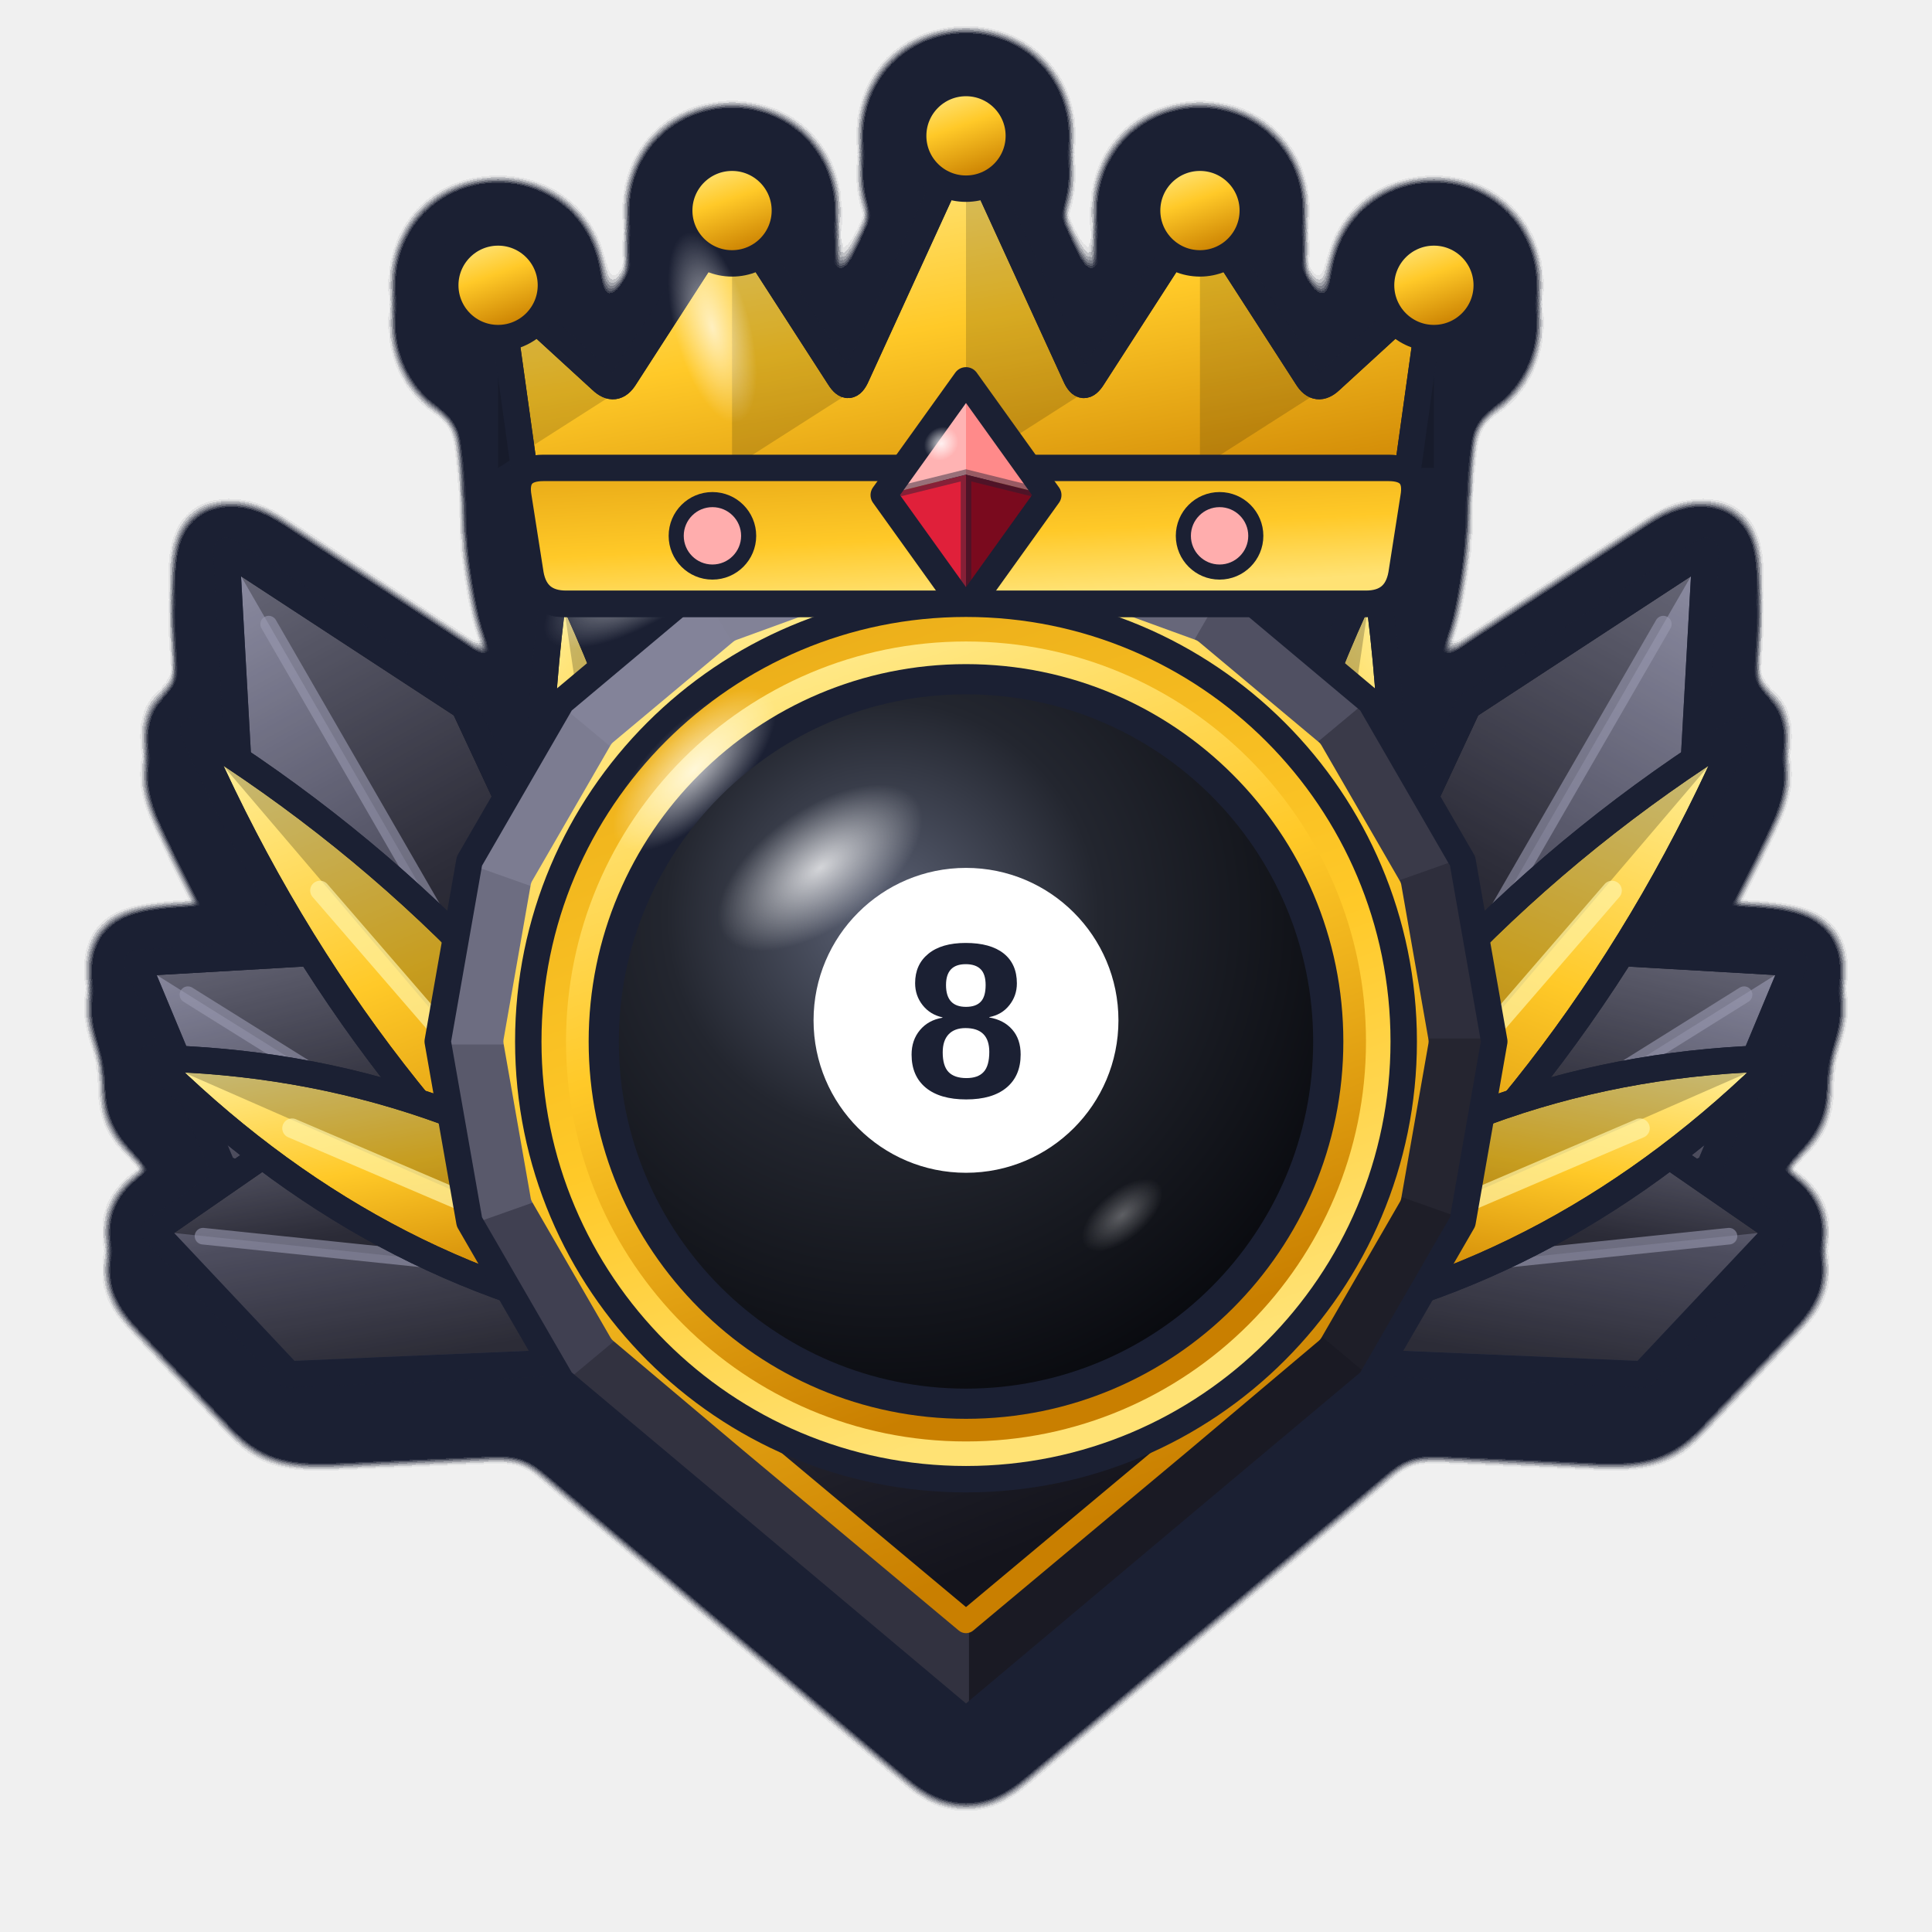
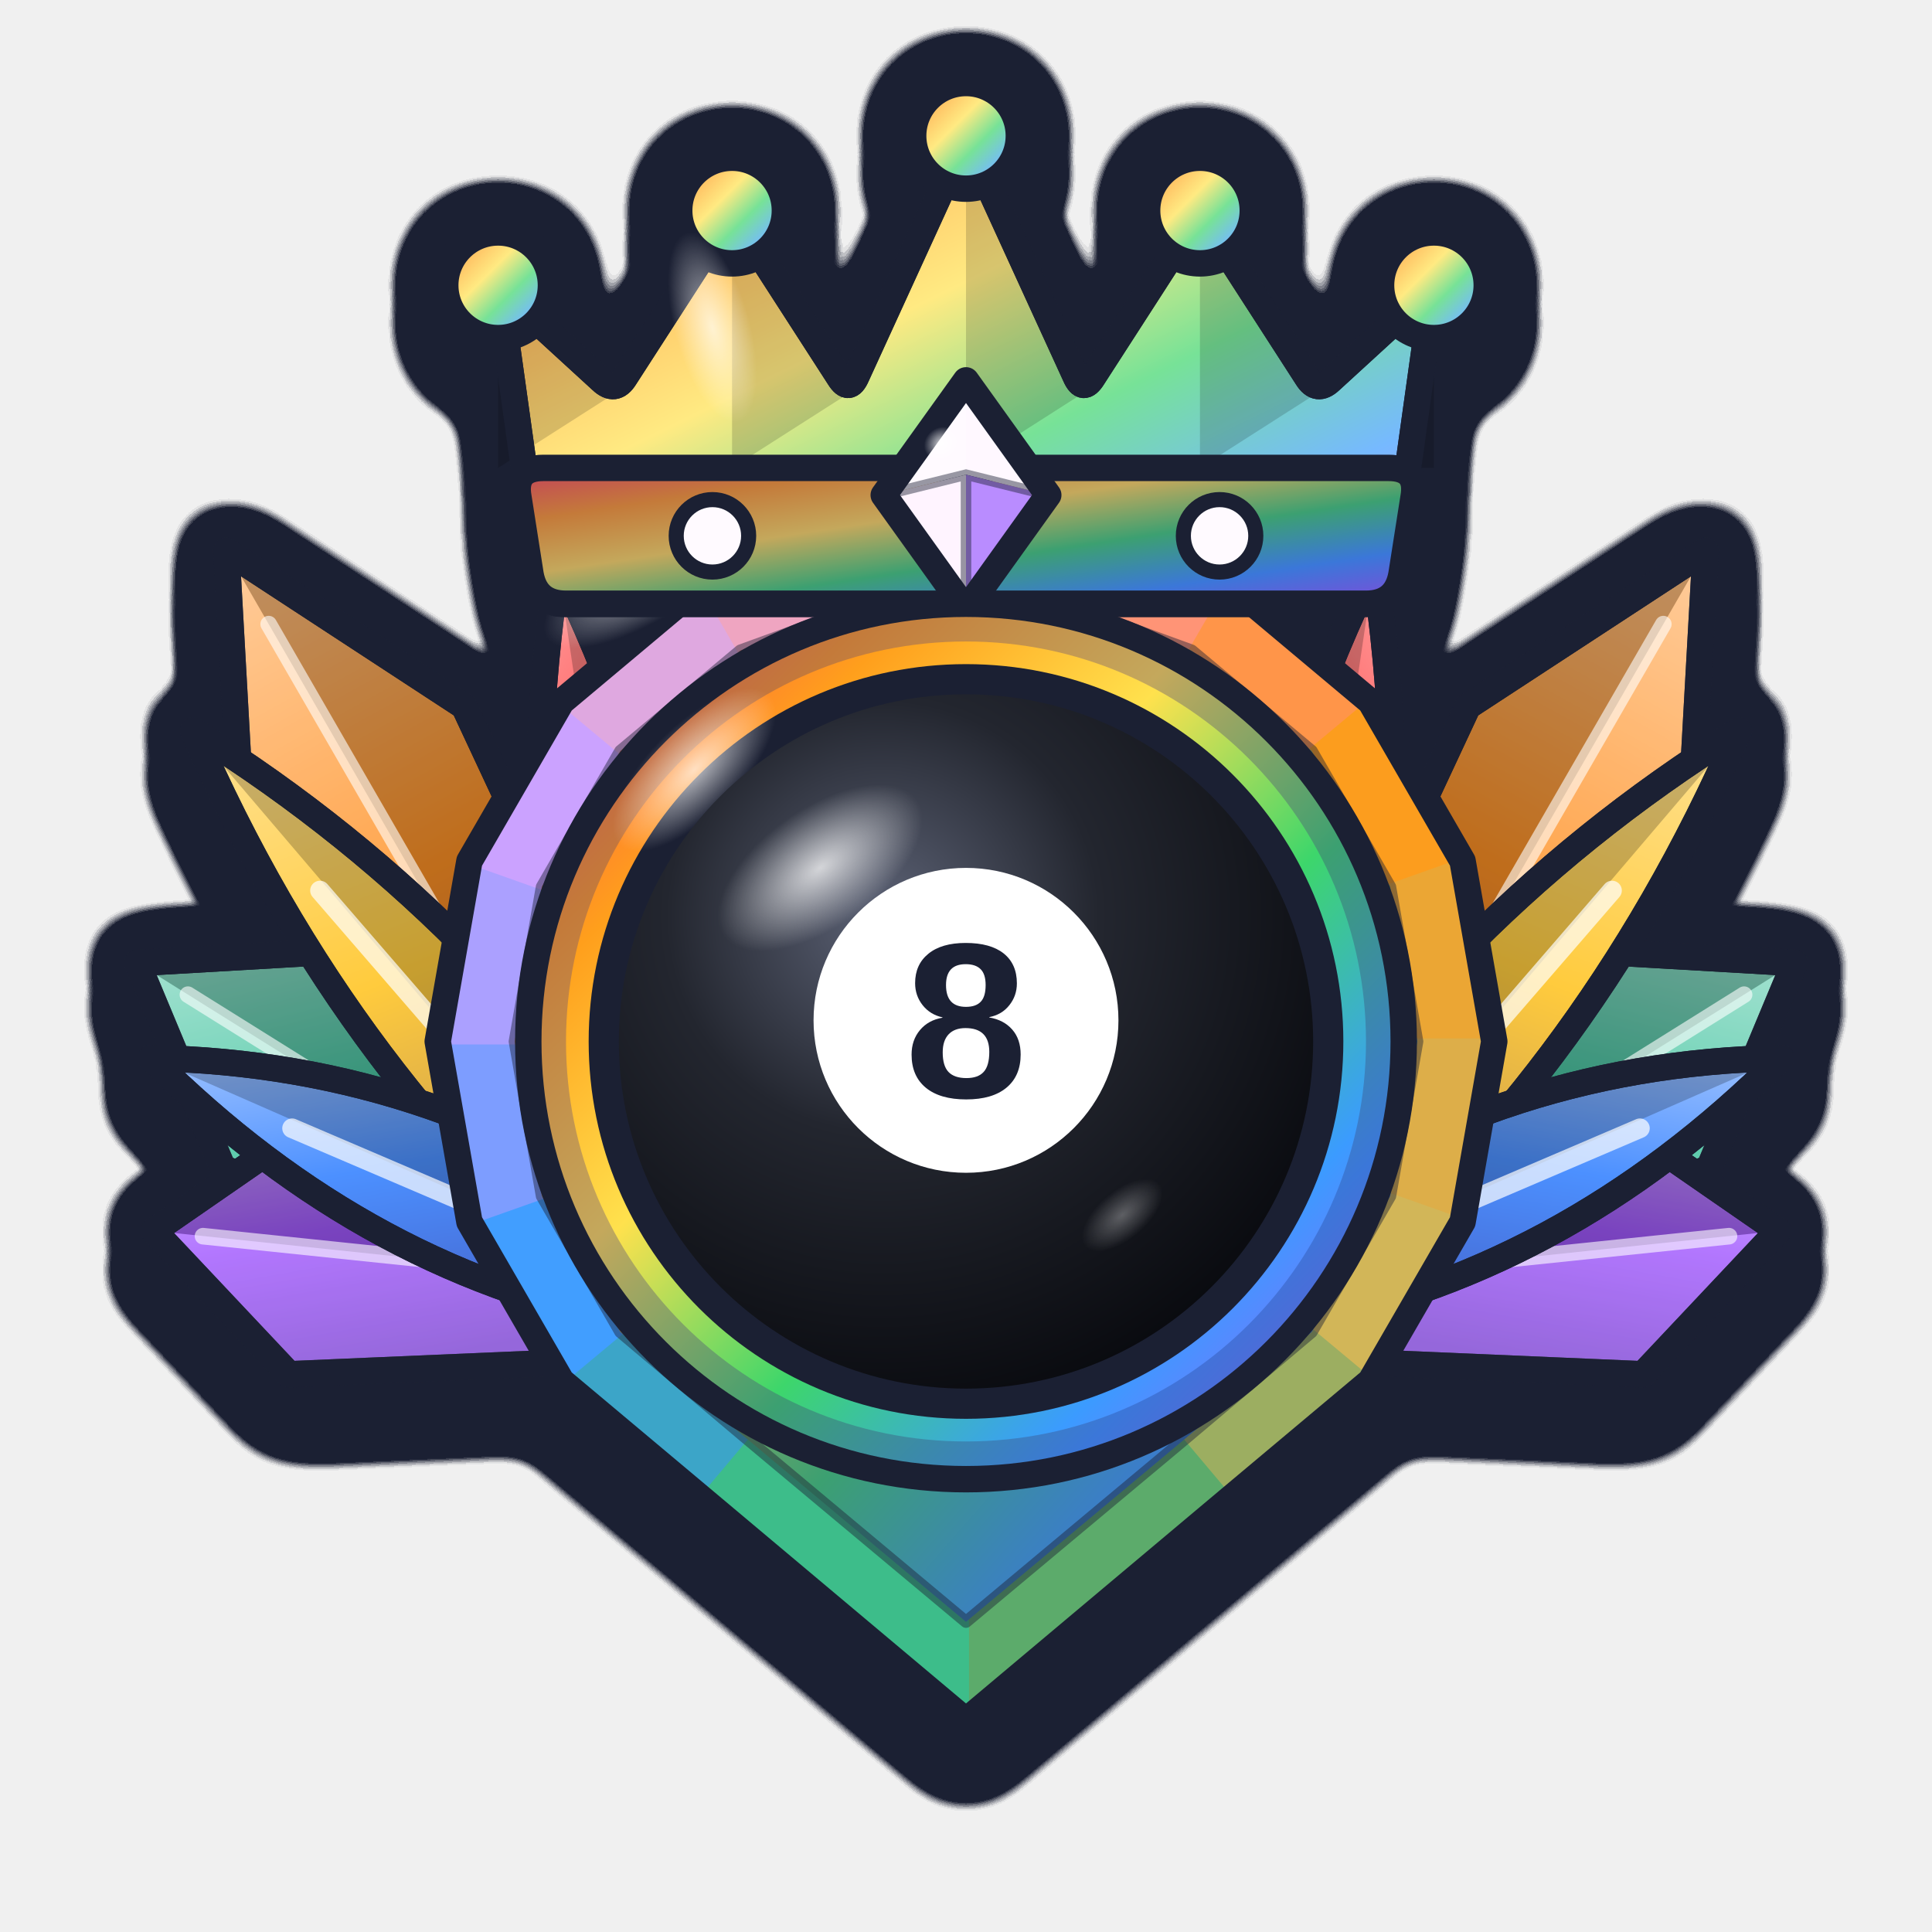
<svg xmlns="http://www.w3.org/2000/svg" width="512" height="512" viewBox="0 0 256 256">
  <defs>
    <linearGradient id="blue" x1="0" y1="0" x2="0.35" y2="1">
      <stop offset="0" stop-color="#9ED3FF" />
      <stop offset="0.45" stop-color="#3B9BFF" />
      <stop offset="1" stop-color="#1F6BD0" />
    </linearGradient>
    <linearGradient id="green" x1="0" y1="0" x2="0.35" y2="1">
      <stop offset="0" stop-color="#A8F5BE" />
      <stop offset="0.45" stop-color="#3DD66B" />
      <stop offset="1" stop-color="#1E9E47" />
    </linearGradient>
    <linearGradient id="red" x1="0" y1="0" x2="0.35" y2="1">
      <stop offset="0" stop-color="#FFA3A3" />
      <stop offset="0.45" stop-color="#FF4D4D" />
      <stop offset="1" stop-color="#C9283A" />
    </linearGradient>
    <linearGradient id="gold" x1="0" y1="0" x2="0.35" y2="1">
      <stop offset="0" stop-color="#FFF1A0" />
      <stop offset="0.45" stop-color="#FFC928" />
      <stop offset="1" stop-color="#DB8E00" />
    </linearGradient>
    <linearGradient id="wood" x1="0" y1="0" x2="0.35" y2="1">
      <stop offset="0" stop-color="#FFD9A0" />
      <stop offset="0.45" stop-color="#E7A35C" />
      <stop offset="1" stop-color="#A8622A" />
    </linearGradient>
    <linearGradient id="darkwood" x1="0" y1="0" x2="0.35" y2="1">
      <stop offset="0" stop-color="#C07A45" />
      <stop offset="0.45" stop-color="#8A4B22" />
      <stop offset="1" stop-color="#5E3014" />
    </linearGradient>
    <linearGradient id="white" x1="0" y1="0" x2="0.35" y2="1">
      <stop offset="0" stop-color="#FFFFFF" />
      <stop offset="0.45" stop-color="#F4F8FF" />
      <stop offset="1" stop-color="#C9D6EA" />
    </linearGradient>
    <linearGradient id="grey" x1="0" y1="0" x2="0.35" y2="1">
      <stop offset="0" stop-color="#E4E9F2" />
      <stop offset="0.45" stop-color="#AEB8C8" />
      <stop offset="1" stop-color="#7B869A" />
    </linearGradient>
    <linearGradient id="steel" x1="0" y1="0" x2="0.35" y2="1">
      <stop offset="0" stop-color="#D8E6F7" />
      <stop offset="0.45" stop-color="#9FB2CC" />
      <stop offset="1" stop-color="#6A7D98" />
    </linearGradient>
    <linearGradient id="cloth" x1="0" y1="0" x2="0.35" y2="1">
      <stop offset="0" stop-color="#6FE08E" />
      <stop offset="0.45" stop-color="#2FA24F" />
      <stop offset="1" stop-color="#1C7A37" />
    </linearGradient>
    <linearGradient id="sad" x1="0" y1="0" x2="0.35" y2="1">
      <stop offset="0" stop-color="#C4D4EE" />
      <stop offset="0.45" stop-color="#8EA3C7" />
      <stop offset="1" stop-color="#5E7299" />
    </linearGradient>
    <linearGradient id="purple" x1="0" y1="0" x2="0.35" y2="1">
      <stop offset="0" stop-color="#D7B8FF" />
      <stop offset="0.45" stop-color="#A259FF" />
      <stop offset="1" stop-color="#6E2FD0" />
    </linearGradient>
    <radialGradient id="shine" cx="0.5" cy="0.5" r="0.5">
      <stop offset="0" stop-color="#FFFFFF" stop-opacity="0.9" />
      <stop offset="1" stop-color="#FFFFFF" stop-opacity="0" />
    </radialGradient>
    <filter id="ink" x="-30%" y="-30%" width="160%" height="160%" color-interpolation-filters="sRGB">
      <feGaussianBlur in="SourceAlpha" stdDeviation="6.92" result="blur" />
      <feComponentTransfer in="blur" result="grown">
        <feFuncA type="linear" slope="7" intercept="-0.35" />
      </feComponentTransfer>
      <feOffset in="grown" dy="6" result="lip" />
      <feMerge result="both">
        <feMergeNode in="lip" />
        <feMergeNode in="grown" />
      </feMerge>
      <feFlood flood-color="#1B2033" />
      <feComposite in2="both" operator="in" result="outline" />
      <feMerge>
        <feMergeNode in="outline" />
        <feMergeNode in="SourceGraphic" />
      </feMerge>
    </filter>
  </defs>
  <defs>
    <filter id="badgeInk" x="-20%" y="-20%" width="140%" height="140%" color-interpolation-filters="sRGB">
      <feGaussianBlur in="SourceAlpha" stdDeviation="3.2" result="blur" />
      <feComponentTransfer in="blur" result="grown">
        <feFuncA type="linear" slope="40" intercept="-0.716" />
      </feComponentTransfer>
      <feOffset in="grown" dy="5" result="lip" />
      <feMerge result="both">
        <feMergeNode in="lip" />
        <feMergeNode in="grown" />
      </feMerge>
      <feFlood flood-color="#1B2033" />
      <feComposite in2="both" operator="in" result="outline" />
      <feMerge>
        <feMergeNode in="outline" />
        <feMergeNode in="SourceGraphic" />
      </feMerge>
    </filter>
  </defs>
  <defs>
-     <linearGradient id="m" x1="0" y1="0" x2="0.35" y2="1">
-       <stop offset="0.00" stop-color="#8C8CA2" />
-       <stop offset="0.50" stop-color="#3C3C4C" />
-       <stop offset="1.00" stop-color="#14141C" />
-     </linearGradient>
-     <linearGradient id="r" x1="0" y1="0" x2="0.35" y2="1">
-       <stop offset="0.00" stop-color="#2A2A36" />
-       <stop offset="0.60" stop-color="#3C3C4C" />
-       <stop offset="1.00" stop-color="#6C6C80" />
-     </linearGradient>
-     <linearGradient id="w" x1="0" y1="0" x2="0.35" y2="1">
-       <stop offset="0.00" stop-color="#707084" />
-       <stop offset="0.55" stop-color="#3C3C4C" />
-       <stop offset="1.00" stop-color="#14141C" />
-     </linearGradient>
-     <linearGradient id="c" x1="0" y1="0" x2="0.3" y2="1">
-       <stop offset="0.00" stop-color="#BABAC7" />
-       <stop offset="0.55" stop-color="#606073" />
-       <stop offset="1.00" stop-color="#3C3C4C" />
+     <linearGradient id="m" x1="0" y1="0" x2="1" y2="1">
+       <stop offset="0.00" stop-color="#FF4D4D" />
+       <stop offset="0.20" stop-color="#FF9F1C" />
+       <stop offset="0.40" stop-color="#FFE14D" />
+       <stop offset="0.60" stop-color="#3DD66B" />
+       <stop offset="0.80" stop-color="#3B9BFF" />
+       <stop offset="1.00" stop-color="#A259FF" />
+     </linearGradient>
+     <linearGradient id="r" x1="0" y1="0" x2="1" y2="1">
+       <stop offset="0.00" stop-color="#C4405C" />
+       <stop offset="0.20" stop-color="#C47A3A" />
+       <stop offset="0.40" stop-color="#C4A85C" />
+       <stop offset="0.60" stop-color="#3CA071" />
+       <stop offset="0.80" stop-color="#3B77D9" />
+       <stop offset="1.00" stop-color="#8349D9" />
+     </linearGradient>
+     <linearGradient id="w" x1="0" y1="0" x2="1" y2="1">
+       <stop offset="0.00" stop-color="#EB4952" />
+       <stop offset="0.20" stop-color="#EB9326" />
+       <stop offset="0.40" stop-color="#EBCE52" />
+       <stop offset="0.60" stop-color="#3DC46D" />
+       <stop offset="0.80" stop-color="#3B8FF2" />
+       <stop offset="1.00" stop-color="#9854F2" />
+     </linearGradient>
+     <linearGradient id="c" x1="0" y1="0" x2="1" y2="1">
+       <stop offset="0.00" stop-color="#FF8282" />
+       <stop offset="0.20" stop-color="#FFBC60" />
+       <stop offset="0.40" stop-color="#FFEA82" />
+       <stop offset="0.60" stop-color="#77E297" />
+       <stop offset="0.80" stop-color="#76B9FF" />
+       <stop offset="1.00" stop-color="#BE8BFF" />
+     </linearGradient>
+     <linearGradient id="h0" x1="0" y1="0" x2="0.35" y2="1">
+       <stop offset="0.00" stop-color="#FF9D9D" />
+       <stop offset="0.50" stop-color="#FF4D4D" />
+       <stop offset="1.00" stop-color="#BA3E5F" />
+     </linearGradient>
+     <linearGradient id="h1" x1="0" y1="0" x2="0.35" y2="1">
+       <stop offset="0.00" stop-color="#FFC287" />
+       <stop offset="0.50" stop-color="#FF9124" />
+       <stop offset="1.00" stop-color="#BA6A44" />
+     </linearGradient>
+     <linearGradient id="h2" x1="0" y1="0" x2="0.35" y2="1">
+       <stop offset="0.00" stop-color="#FFE294" />
+       <stop offset="0.50" stop-color="#FFCB3D" />
+       <stop offset="1.00" stop-color="#BA9054" />
+     </linearGradient>
+     <linearGradient id="h3" x1="0" y1="0" x2="0.35" y2="1">
+       <stop offset="0.00" stop-color="#CAECA5" />
+       <stop offset="0.50" stop-color="#9EDC5C" />
+       <stop offset="1.00" stop-color="#7B9B69" />
+     </linearGradient>
+     <linearGradient id="h4" x1="0" y1="0" x2="0.35" y2="1">
+       <stop offset="0.00" stop-color="#94DDC9" />
+       <stop offset="0.50" stop-color="#3CC29C" />
+       <stop offset="1.00" stop-color="#3B8A92" />
+     </linearGradient>
+     <linearGradient id="h5" x1="0" y1="0" x2="0.35" y2="1">
+       <stop offset="0.00" stop-color="#9DC2FF" />
+       <stop offset="0.50" stop-color="#4C90FF" />
+       <stop offset="1.00" stop-color="#466AD3" />
+     </linearGradient>
+     <linearGradient id="h6" x1="0" y1="0" x2="0.35" y2="1">
+       <stop offset="0.00" stop-color="#CCA4FF" />
+       <stop offset="0.50" stop-color="#A259FF" />
+       <stop offset="1.00" stop-color="#7E46D3" />
    </linearGradient>
    <linearGradient id="s" x1="0" y1="0" x2="0.2" y2="1">
      <stop offset="0.00" stop-color="#FFFFFF" />
-       <stop offset="0.50" stop-color="#BABAC7" />
-       <stop offset="1.00" stop-color="#747488" />
+       <stop offset="0.50" stop-color="#FFF8FF" />
+       <stop offset="1.00" stop-color="#EAD5FF" />
    </linearGradient>
    <linearGradient id="g" x1="0" y1="0" x2="0.35" y2="1">
      <stop offset="0.00" stop-color="#FFF3A6" />
      <stop offset="0.50" stop-color="#FFC928" />
      <stop offset="1.00" stop-color="#C97F00" />
    </linearGradient>
    <linearGradient id="gr" x1="0" y1="0" x2="0.35" y2="1">
      <stop offset="0.00" stop-color="#E7A816" />
      <stop offset="0.60" stop-color="#FFC928" />
      <stop offset="1.00" stop-color="#FFE274" />
    </linearGradient>
    <radialGradient id="ball" cx="0.38" cy="0.32" r="0.78">
      <stop offset="0" stop-color="#5C6275" />
      <stop offset="0.4" stop-color="#23262F" />
      <stop offset="1" stop-color="#06070B" />
    </radialGradient>
  </defs>
  <g filter="url(#badgeInk)">
-     <path d="M77.2 175.1 L32.1 110.6 L30.0 73.0 L61.5 93.6 L94.8 164.9 Z" fill="url(#m)" stroke="#1B2033" stroke-width="3.5" stroke-linejoin="round" />
+     <path d="M77.2 175.1 L32.1 110.6 L30.0 73.0 L61.5 93.6 L94.8 164.9 Z" fill="url(#h1)" stroke="#1B2033" stroke-width="3.5" stroke-linejoin="round" />
    <path d="M86.0 170.0 L94.8 164.9 L61.5 93.6 L30.0 73.0 Z" fill="#000000" opacity="0.25" />
-     <path d="M86.0 170.0 L77.2 175.1 L32.1 110.6 L30.0 73.0 Z" fill="#9A9AB0" opacity="0.18" />
-     <path d="M81.5 162.2 L35.6 82.7" fill="none" stroke="#9A9AB0" stroke-width="2.2" stroke-linecap="round" stroke-linejoin="round" opacity="0.6" />
+     <path d="M86.0 170.0 L77.2 175.1 L32.1 110.6 L30.0 73.0 Z" fill="#FFFFFF" opacity="0.18" />
+     <path d="M81.5 162.2 L35.6 82.7" fill="none" stroke="#FFFFFF" stroke-width="2.2" stroke-linecap="round" stroke-linejoin="round" opacity="0.6" />
    <path d="M77.2 175.1 L32.1 110.6 L30.0 73.0 L61.5 93.6 L94.8 164.9 Z" fill="none" stroke="#1B2033" stroke-width="3.5" stroke-linejoin="round" />
-     <path d="M80.6 178.7 L29.5 154.7 L18.2 127.6 L47.5 125.9 L91.4 161.3 Z" fill="url(#m)" stroke="#1B2033" stroke-width="3.5" stroke-linejoin="round" />
+     <path d="M80.6 178.7 L29.5 154.7 L18.2 127.6 L47.5 125.9 L91.4 161.3 Z" fill="url(#h4)" stroke="#1B2033" stroke-width="3.5" stroke-linejoin="round" />
    <path d="M86.0 170.0 L91.4 161.3 L47.5 125.9 L18.2 127.6 Z" fill="#000000" opacity="0.25" />
-     <path d="M86.0 170.0 L80.6 178.7 L29.5 154.7 L18.2 127.6 Z" fill="#9A9AB0" opacity="0.18" />
-     <path d="M80.6 166.6 L24.9 131.8" fill="none" stroke="#9A9AB0" stroke-width="2.2" stroke-linecap="round" stroke-linejoin="round" opacity="0.6" />
+     <path d="M86.0 170.0 L80.6 178.7 L29.5 154.7 L18.2 127.6 Z" fill="#FFFFFF" opacity="0.18" />
+     <path d="M80.6 166.6 L24.9 131.8" fill="none" stroke="#FFFFFF" stroke-width="2.2" stroke-linecap="round" stroke-linejoin="round" opacity="0.6" />
    <path d="M80.6 178.7 L29.5 154.7 L18.2 127.6 L47.5 125.9 L91.4 161.3 Z" fill="none" stroke="#1B2033" stroke-width="3.5" stroke-linejoin="round" />
-     <path d="M84.9 180.1 L38.3 182.1 L20.4 163.1 L41.8 148.3 L87.1 159.9 Z" fill="url(#m)" stroke="#1B2033" stroke-width="3.5" stroke-linejoin="round" />
+     <path d="M84.9 180.1 L38.3 182.1 L20.4 163.1 L41.8 148.3 L87.1 159.9 Z" fill="url(#h6)" stroke="#1B2033" stroke-width="3.5" stroke-linejoin="round" />
    <path d="M86.0 170.0 L87.1 159.9 L41.8 148.3 L20.4 163.1 Z" fill="#000000" opacity="0.25" />
-     <path d="M86.0 170.0 L84.9 180.1 L38.3 182.1 L20.4 163.1 Z" fill="#9A9AB0" opacity="0.18" />
-     <path d="M80.7 169.4 L26.9 163.8" fill="none" stroke="#9A9AB0" stroke-width="2.2" stroke-linecap="round" stroke-linejoin="round" opacity="0.6" />
+     <path d="M86.0 170.0 L84.9 180.1 L38.3 182.1 L20.4 163.1 Z" fill="#FFFFFF" opacity="0.18" />
+     <path d="M80.7 169.4 L26.9 163.8" fill="none" stroke="#FFFFFF" stroke-width="2.2" stroke-linecap="round" stroke-linejoin="round" opacity="0.6" />
    <path d="M84.9 180.1 L38.3 182.1 L20.4 163.1 L41.8 148.3 L87.1 159.9 Z" fill="none" stroke="#1B2033" stroke-width="3.5" stroke-linejoin="round" />
-     <path d="M82.1 171.2 Q66.3 125.5 73.9 74.9 Q95.6 119.3 93.9 168.8 Z" fill="url(#g)" stroke="#1B2033" stroke-width="3.5" stroke-linejoin="round" />
+     <path d="M82.1 171.2 Q66.3 125.5 73.9 74.9 Q95.6 119.3 93.9 168.8 Z" fill="url(#h0)" stroke="#1B2033" stroke-width="3.5" stroke-linejoin="round" />
    <path d="M88.0 170.0 L93.9 168.8 Q95.6 119.3 73.9 74.9 Z" fill="#000000" opacity="0.22" />
-     <path d="M85.7 158.7 L76.9 101.7" fill="none" stroke="#FFF3A6" stroke-width="2.6" stroke-linecap="round" stroke-linejoin="round" opacity="0.7" />
+     <path d="M85.7 158.7 L76.9 101.7" fill="none" stroke="#FFFFFF" stroke-width="2.6" stroke-linecap="round" stroke-linejoin="round" opacity="0.7" />
    <path d="M82.1 171.2 Q66.3 125.5 73.9 74.9 Q95.6 119.3 93.9 168.8 Z" fill="none" stroke="#1B2033" stroke-width="3.5" stroke-linejoin="round" />
-     <path d="M83.7 174.2 Q46.0 143.8 25.6 96.8 Q67.6 123.0 92.3 165.8 Z" fill="url(#g)" stroke="#1B2033" stroke-width="3.5" stroke-linejoin="round" />
+     <path d="M83.7 174.2 Q46.0 143.8 25.6 96.8 Q67.6 123.0 92.3 165.8 Z" fill="url(#h2)" stroke="#1B2033" stroke-width="3.5" stroke-linejoin="round" />
    <path d="M88.0 170.0 L92.3 165.8 Q67.6 123.0 25.6 96.8 Z" fill="#000000" opacity="0.22" />
-     <path d="M80.1 161.6 L42.4 118.0" fill="none" stroke="#FFF3A6" stroke-width="2.6" stroke-linecap="round" stroke-linejoin="round" opacity="0.7" />
+     <path d="M80.1 161.6 L42.4 118.0" fill="none" stroke="#FFFFFF" stroke-width="2.6" stroke-linecap="round" stroke-linejoin="round" opacity="0.7" />
    <path d="M83.7 174.2 Q46.0 143.8 25.6 96.8 Q67.6 123.0 92.3 165.8 Z" fill="none" stroke="#1B2033" stroke-width="3.5" stroke-linejoin="round" />
-     <path d="M86.0 175.7 Q49.1 169.3 20.0 140.2 Q58.9 140.9 90.0 164.3 Z" fill="url(#g)" stroke="#1B2033" stroke-width="3.5" stroke-linejoin="round" />
+     <path d="M86.0 175.7 Q49.1 169.3 20.0 140.2 Q58.9 140.9 90.0 164.3 Z" fill="url(#h5)" stroke="#1B2033" stroke-width="3.5" stroke-linejoin="round" />
    <path d="M88.0 170.0 L90.0 164.3 Q58.9 140.9 20.0 140.2 Z" fill="#000000" opacity="0.22" />
-     <path d="M79.6 167.0 L38.7 149.5" fill="none" stroke="#FFF3A6" stroke-width="2.6" stroke-linecap="round" stroke-linejoin="round" opacity="0.7" />
+     <path d="M79.6 167.0 L38.7 149.5" fill="none" stroke="#FFFFFF" stroke-width="2.6" stroke-linecap="round" stroke-linejoin="round" opacity="0.7" />
    <path d="M86.0 175.7 Q49.1 169.3 20.0 140.2 Q58.9 140.9 90.0 164.3 Z" fill="none" stroke="#1B2033" stroke-width="3.5" stroke-linejoin="round" />
    <g transform="matrix(-1 0 0 1 256 0)">
-       <path d="M77.2 175.1 L32.1 110.6 L30.0 73.0 L61.5 93.6 L94.8 164.9 Z" fill="url(#m)" stroke="#1B2033" stroke-width="3.5" stroke-linejoin="round" />
+       <path d="M77.2 175.1 L32.1 110.6 L30.0 73.0 L61.5 93.6 L94.8 164.9 Z" fill="url(#h1)" stroke="#1B2033" stroke-width="3.5" stroke-linejoin="round" />
      <path d="M86.0 170.0 L94.8 164.9 L61.5 93.6 L30.0 73.0 Z" fill="#000000" opacity="0.25" />
-       <path d="M86.0 170.0 L77.2 175.1 L32.1 110.6 L30.0 73.0 Z" fill="#9A9AB0" opacity="0.18" />
-       <path d="M81.5 162.2 L35.6 82.7" fill="none" stroke="#9A9AB0" stroke-width="2.2" stroke-linecap="round" stroke-linejoin="round" opacity="0.6" />
+       <path d="M86.0 170.0 L77.2 175.1 L32.1 110.6 L30.0 73.0 Z" fill="#FFFFFF" opacity="0.18" />
+       <path d="M81.5 162.2 L35.6 82.7" fill="none" stroke="#FFFFFF" stroke-width="2.2" stroke-linecap="round" stroke-linejoin="round" opacity="0.6" />
      <path d="M77.2 175.1 L32.1 110.6 L30.0 73.0 L61.5 93.6 L94.8 164.9 Z" fill="none" stroke="#1B2033" stroke-width="3.5" stroke-linejoin="round" />
-       <path d="M80.6 178.7 L29.5 154.7 L18.2 127.6 L47.5 125.9 L91.4 161.3 Z" fill="url(#m)" stroke="#1B2033" stroke-width="3.5" stroke-linejoin="round" />
+       <path d="M80.6 178.7 L29.5 154.7 L18.2 127.6 L47.5 125.9 L91.4 161.3 Z" fill="url(#h4)" stroke="#1B2033" stroke-width="3.5" stroke-linejoin="round" />
      <path d="M86.0 170.0 L91.4 161.3 L47.5 125.9 L18.2 127.6 Z" fill="#000000" opacity="0.25" />
-       <path d="M86.0 170.0 L80.6 178.7 L29.5 154.7 L18.2 127.6 Z" fill="#9A9AB0" opacity="0.18" />
-       <path d="M80.6 166.6 L24.9 131.8" fill="none" stroke="#9A9AB0" stroke-width="2.2" stroke-linecap="round" stroke-linejoin="round" opacity="0.6" />
+       <path d="M86.0 170.0 L80.6 178.7 L29.5 154.7 L18.2 127.6 Z" fill="#FFFFFF" opacity="0.18" />
+       <path d="M80.6 166.6 L24.9 131.8" fill="none" stroke="#FFFFFF" stroke-width="2.2" stroke-linecap="round" stroke-linejoin="round" opacity="0.6" />
      <path d="M80.6 178.7 L29.5 154.7 L18.2 127.6 L47.5 125.9 L91.4 161.3 Z" fill="none" stroke="#1B2033" stroke-width="3.5" stroke-linejoin="round" />
-       <path d="M84.9 180.1 L38.3 182.1 L20.4 163.1 L41.8 148.3 L87.1 159.9 Z" fill="url(#m)" stroke="#1B2033" stroke-width="3.5" stroke-linejoin="round" />
+       <path d="M84.9 180.1 L38.3 182.1 L20.4 163.1 L41.8 148.3 L87.1 159.9 Z" fill="url(#h6)" stroke="#1B2033" stroke-width="3.5" stroke-linejoin="round" />
      <path d="M86.0 170.0 L87.1 159.9 L41.8 148.3 L20.4 163.1 Z" fill="#000000" opacity="0.25" />
-       <path d="M86.0 170.0 L84.9 180.1 L38.3 182.1 L20.4 163.1 Z" fill="#9A9AB0" opacity="0.18" />
-       <path d="M80.7 169.4 L26.9 163.8" fill="none" stroke="#9A9AB0" stroke-width="2.2" stroke-linecap="round" stroke-linejoin="round" opacity="0.6" />
+       <path d="M86.0 170.0 L84.9 180.1 L38.3 182.1 L20.4 163.1 Z" fill="#FFFFFF" opacity="0.18" />
+       <path d="M80.7 169.4 L26.9 163.8" fill="none" stroke="#FFFFFF" stroke-width="2.2" stroke-linecap="round" stroke-linejoin="round" opacity="0.6" />
      <path d="M84.9 180.1 L38.3 182.1 L20.4 163.1 L41.8 148.3 L87.1 159.9 Z" fill="none" stroke="#1B2033" stroke-width="3.5" stroke-linejoin="round" />
-       <path d="M82.1 171.2 Q66.3 125.5 73.9 74.9 Q95.6 119.3 93.9 168.8 Z" fill="url(#g)" stroke="#1B2033" stroke-width="3.5" stroke-linejoin="round" />
+       <path d="M82.1 171.2 Q66.3 125.5 73.9 74.9 Q95.6 119.3 93.9 168.8 Z" fill="url(#h0)" stroke="#1B2033" stroke-width="3.5" stroke-linejoin="round" />
      <path d="M88.0 170.0 L93.9 168.8 Q95.6 119.3 73.9 74.9 Z" fill="#000000" opacity="0.22" />
-       <path d="M85.7 158.7 L76.9 101.7" fill="none" stroke="#FFF3A6" stroke-width="2.6" stroke-linecap="round" stroke-linejoin="round" opacity="0.7" />
+       <path d="M85.7 158.7 L76.9 101.7" fill="none" stroke="#FFFFFF" stroke-width="2.6" stroke-linecap="round" stroke-linejoin="round" opacity="0.7" />
      <path d="M82.1 171.2 Q66.3 125.5 73.9 74.9 Q95.6 119.3 93.9 168.8 Z" fill="none" stroke="#1B2033" stroke-width="3.5" stroke-linejoin="round" />
-       <path d="M83.7 174.2 Q46.0 143.8 25.6 96.8 Q67.6 123.0 92.3 165.8 Z" fill="url(#g)" stroke="#1B2033" stroke-width="3.5" stroke-linejoin="round" />
+       <path d="M83.7 174.2 Q46.0 143.8 25.6 96.8 Q67.6 123.0 92.3 165.8 Z" fill="url(#h2)" stroke="#1B2033" stroke-width="3.5" stroke-linejoin="round" />
      <path d="M88.0 170.0 L92.3 165.8 Q67.6 123.0 25.6 96.8 Z" fill="#000000" opacity="0.22" />
-       <path d="M80.1 161.6 L42.4 118.0" fill="none" stroke="#FFF3A6" stroke-width="2.6" stroke-linecap="round" stroke-linejoin="round" opacity="0.7" />
+       <path d="M80.1 161.6 L42.4 118.0" fill="none" stroke="#FFFFFF" stroke-width="2.6" stroke-linecap="round" stroke-linejoin="round" opacity="0.7" />
      <path d="M83.7 174.2 Q46.0 143.8 25.6 96.8 Q67.6 123.0 92.3 165.8 Z" fill="none" stroke="#1B2033" stroke-width="3.5" stroke-linejoin="round" />
-       <path d="M86.0 175.7 Q49.1 169.3 20.0 140.2 Q58.9 140.9 90.0 164.3 Z" fill="url(#g)" stroke="#1B2033" stroke-width="3.5" stroke-linejoin="round" />
+       <path d="M86.0 175.7 Q49.1 169.3 20.0 140.2 Q58.9 140.9 90.0 164.3 Z" fill="url(#h5)" stroke="#1B2033" stroke-width="3.5" stroke-linejoin="round" />
      <path d="M88.0 170.0 L90.0 164.3 Q58.9 140.9 20.0 140.2 Z" fill="#000000" opacity="0.22" />
-       <path d="M79.6 167.0 L38.7 149.5" fill="none" stroke="#FFF3A6" stroke-width="2.6" stroke-linecap="round" stroke-linejoin="round" opacity="0.7" />
+       <path d="M79.6 167.0 L38.7 149.5" fill="none" stroke="#FFFFFF" stroke-width="2.6" stroke-linecap="round" stroke-linejoin="round" opacity="0.7" />
      <path d="M86.0 175.7 Q49.1 169.3 20.0 140.2 Q58.9 140.9 90.0 164.3 Z" fill="none" stroke="#1B2033" stroke-width="3.5" stroke-linejoin="round" />
    </g>
-     <path d="M93.0 198.6 L74.4 183.0 L82.2 176.5 L99.4 191.0 Z" fill="#323240" stroke="#323240" stroke-width="0.8" />
-     <path d="M74.4 183.0 L62.2 161.9 L71.8 158.5 L82.2 176.5 Z" fill="#404051" stroke="#404051" stroke-width="0.8" />
-     <path d="M62.2 161.9 L58.0 138.0 L68.2 138.0 L71.8 158.5 Z" fill="#59596B" stroke="#59596B" stroke-width="0.8" />
-     <path d="M58.0 138.0 L62.2 114.1 L71.8 117.5 L68.2 138.0 Z" fill="#6D6D81" stroke="#6D6D81" stroke-width="0.8" />
-     <path d="M62.2 114.1 L74.4 93.0 L82.2 99.5 L71.8 117.5 Z" fill="#7C7C91" stroke="#7C7C91" stroke-width="0.8" />
-     <path d="M74.4 93.0 L93.0 77.4 L98.1 86.2 L82.2 99.5 Z" fill="#838399" stroke="#838399" stroke-width="0.8" />
-     <path d="M93.0 77.4 L115.8 69.1 L117.6 79.1 L98.1 86.2 Z" fill="#828297" stroke="#828297" stroke-width="0.8" />
-     <path d="M115.8 69.1 L140.2 69.1 L138.4 79.1 L117.6 79.1 Z" fill="#78788C" stroke="#78788C" stroke-width="0.8" />
-     <path d="M140.2 69.1 L163.0 77.4 L157.9 86.2 L138.4 79.1 Z" fill="#67677A" stroke="#67677A" stroke-width="0.8" />
-     <path d="M163.0 77.4 L181.6 93.0 L173.8 99.5 L157.9 86.2 Z" fill="#505062" stroke="#505062" stroke-width="0.8" />
-     <path d="M181.6 93.0 L193.8 114.1 L184.2 117.5 L173.8 99.5 Z" fill="#3A3A49" stroke="#3A3A49" stroke-width="0.8" />
-     <path d="M193.8 114.1 L198.0 138.0 L187.8 138.0 L184.2 117.5 Z" fill="#2E2E3C" stroke="#2E2E3C" stroke-width="0.8" />
-     <path d="M198.0 138.0 L193.8 161.9 L184.2 158.5 L187.8 138.0 Z" fill="#252530" stroke="#252530" stroke-width="0.8" />
-     <path d="M193.8 161.9 L181.6 183.0 L173.8 176.5 L184.2 158.5 Z" fill="#1E1E28" stroke="#1E1E28" stroke-width="0.8" />
-     <path d="M181.6 183.0 L163.0 198.6 L156.6 191.0 L173.8 176.5 Z" fill="#1A1A24" stroke="#1A1A24" stroke-width="0.8" />
-     <path d="M163.0 198.6 L128.0 228.0 L128.0 214.9 L156.6 191.0 Z" fill="#1A1A24" stroke="#1A1A24" stroke-width="0.8" />
-     <path d="M128.0 228.0 L93.0 198.6 L99.4 191.0 L128.0 214.9 Z" fill="#323240" stroke="#323240" stroke-width="0.8" />
-     <path d="M99.4 191.0 L82.2 176.5 L71.8 158.5 L68.2 138.0 L71.8 117.5 L82.2 99.5 L98.1 86.2 L117.6 79.1 L138.4 79.1 L157.9 86.2 L173.8 99.5 L184.2 117.5 L187.8 138.0 L184.2 158.5 L173.8 176.5 L156.6 191.0 L128.0 214.9 Z" fill="url(#m)" />
+     <path d="M93.0 198.6 L74.4 183.0 L82.2 176.5 L99.4 191.0 Z" fill="#3CA5C8" stroke="#3CA5C8" stroke-width="0.8" />
+     <path d="M74.4 183.0 L62.2 161.9 L71.8 158.5 L82.2 176.5 Z" fill="#419EFF" stroke="#419EFF" stroke-width="0.8" />
+     <path d="M62.2 161.9 L58.0 138.0 L68.2 138.0 L71.8 158.5 Z" fill="#7D9DFF" stroke="#7D9DFF" stroke-width="0.8" />
+     <path d="M58.0 138.0 L62.2 114.1 L71.8 117.5 L68.2 138.0 Z" fill="#ABA0FF" stroke="#ABA0FF" stroke-width="0.8" />
+     <path d="M62.2 114.1 L74.4 93.0 L82.2 99.5 L71.8 117.5 Z" fill="#CBA2FF" stroke="#CBA2FF" stroke-width="0.8" />
+     <path d="M74.4 93.0 L93.0 77.4 L98.1 86.2 L82.2 99.5 Z" fill="#DFA8E0" stroke="#DFA8E0" stroke-width="0.8" />
+     <path d="M93.0 77.4 L115.8 69.1 L117.6 79.1 L98.1 86.2 Z" fill="#EFA5C1" stroke="#EFA5C1" stroke-width="0.8" />
+     <path d="M115.8 69.1 L140.2 69.1 L138.4 79.1 L117.6 79.1 Z" fill="#FF9696" stroke="#FF9696" stroke-width="0.8" />
+     <path d="M140.2 69.1 L163.0 77.4 L157.9 86.2 L138.4 79.1 Z" fill="#FF9476" stroke="#FF9476" stroke-width="0.8" />
+     <path d="M163.0 77.4 L181.6 93.0 L173.8 99.5 L157.9 86.2 Z" fill="#FF9549" stroke="#FF9549" stroke-width="0.8" />
+     <path d="M181.6 93.0 L193.8 114.1 L184.2 117.5 L173.8 99.5 Z" fill="#FC9D1E" stroke="#FC9D1E" stroke-width="0.8" />
+     <path d="M193.8 114.1 L198.0 138.0 L187.8 138.0 L184.2 117.5 Z" fill="#EBA634" stroke="#EBA634" stroke-width="0.8" />
+     <path d="M198.0 138.0 L193.8 161.9 L184.2 158.5 L187.8 138.0 Z" fill="#DDAE49" stroke="#DDAE49" stroke-width="0.8" />
+     <path d="M193.8 161.9 L181.6 183.0 L173.8 176.5 L184.2 158.5 Z" fill="#D2B658" stroke="#D2B658" stroke-width="0.8" />
+     <path d="M181.6 183.0 L163.0 198.6 L156.6 191.0 L173.8 176.5 Z" fill="#9CAE61" stroke="#9CAE61" stroke-width="0.8" />
+     <path d="M163.0 198.6 L128.0 228.0 L128.0 214.9 L156.6 191.0 Z" fill="#5CAB6B" stroke="#5CAB6B" stroke-width="0.8" />
+     <path d="M128.0 228.0 L93.0 198.6 L99.4 191.0 L128.0 214.9 Z" fill="#3DBD8A" stroke="#3DBD8A" stroke-width="0.8" />
+     <path d="M99.4 191.0 L82.2 176.5 L71.8 158.5 L68.2 138.0 L71.8 117.5 L82.2 99.5 L98.1 86.2 L117.6 79.1 L138.4 79.1 L157.9 86.2 L173.8 99.5 L184.2 117.5 L187.8 138.0 L184.2 158.5 L173.8 176.5 L156.6 191.0 L128.0 214.9 Z" fill="url(#r)" />
    <path d="M99.4 191.0 L82.2 176.5 L71.8 158.5 L68.2 138.0 L71.8 117.5 L82.2 99.5 L98.1 86.2 L117.6 79.1 L138.4 79.1 L157.9 86.2 L173.8 99.5 L184.2 117.5 L187.8 138.0 L184.2 158.5 L173.8 176.5 L156.6 191.0 L128.0 214.9 Z" fill="none" stroke="#1B2033" stroke-width="1.6" stroke-opacity="0.45" stroke-linejoin="round" />
    <path d="M93.0 198.6 L74.4 183.0 L62.2 161.9 L58.0 138.0 L62.2 114.1 L74.4 93.0 L93.0 77.4 L115.8 69.1 L140.2 69.1 L163.0 77.4 L181.6 93.0 L193.8 114.1 L198.0 138.0 L193.8 161.9 L181.6 183.0 L163.0 198.6 L128.0 228.0 Z" fill="none" stroke="#1B2033" stroke-width="3.5" stroke-linejoin="round" />
    <ellipse cx="86" cy="76" rx="16" ry="6" fill="url(#shine)" opacity="0.75" transform="rotate(-32 86 76)" />
-     <path d="M99.4 191.0 L82.2 176.5 L71.8 158.5 L68.2 138.0 L71.8 117.5 L82.2 99.5 L98.1 86.2 L117.6 79.1 L138.4 79.1 L157.9 86.2 L173.8 99.5 L184.2 117.5 L187.8 138.0 L184.2 158.5 L173.8 176.5 L156.6 191.0 L128.0 214.9 Z" fill="none" stroke="url(#g)" stroke-width="3" stroke-linejoin="round" />
-     <path d="M74.5 80.0 Q72.0 80.0 71.6 77.5 L66.4 40.3 Q66.0 37.8 67.8 39.5 L79.7 50.4 Q81.5 52.1 82.8 50.0 L95.7 30.0 Q97.0 27.9 98.3 30.0 L111.2 50.0 Q112.5 52.1 113.5 49.8 L127.0 20.3 Q128.0 18.0 129.0 20.3 L142.5 49.8 Q143.5 52.1 144.8 50.0 L157.7 30.0 Q159.0 27.9 160.3 30.0 L173.2 50.0 Q174.5 52.1 176.3 50.4 L188.2 39.5 Q190.0 37.8 189.6 40.3 L184.4 77.5 Q184.0 80.0 181.5 80.0 Z" fill="url(#g)" stroke="#1B2033" stroke-width="3.5" stroke-linejoin="round" />
+     <path d="M74.5 80.0 Q72.0 80.0 71.6 77.5 L66.4 40.3 Q66.0 37.8 67.8 39.5 L79.7 50.4 Q81.5 52.1 82.8 50.0 L95.7 30.0 Q97.0 27.9 98.3 30.0 L111.2 50.0 Q112.5 52.1 113.5 49.8 L127.0 20.3 Q128.0 18.0 129.0 20.3 L142.5 49.8 Q143.5 52.1 144.8 50.0 L157.7 30.0 Q159.0 27.9 160.3 30.0 L173.2 50.0 Q174.5 52.1 176.3 50.4 L188.2 39.5 Q190.0 37.8 189.6 40.3 L184.4 77.5 Q184.0 80.0 181.5 80.0 Z" fill="url(#c)" stroke="#1B2033" stroke-width="3.5" stroke-linejoin="round" />
    <path d="M66.0 37.8 L66.0 62.0 L81.5 52.1 Z" fill="#000000" opacity="0.16" />
    <path d="M97.0 27.9 L97.0 62.0 L112.5 52.1 Z" fill="#000000" opacity="0.16" />
    <path d="M128.0 18.0 L128.0 62.0 L143.5 52.1 Z" fill="#000000" opacity="0.16" />
    <path d="M159.0 27.9 L159.0 62.0 L174.5 52.1 Z" fill="#000000" opacity="0.16" />
    <path d="M190.0 37.8 L190.0 62.0 L187.0 62.0 Z" fill="#000000" opacity="0.16" />
    <path d="M74.5 80.0 Q72.0 80.0 71.6 77.5 L66.4 40.3 Q66.0 37.8 67.8 39.5 L79.7 50.4 Q81.5 52.1 82.8 50.0 L95.7 30.0 Q97.0 27.9 98.3 30.0 L111.2 50.0 Q112.5 52.1 113.5 49.8 L127.0 20.3 Q128.0 18.0 129.0 20.3 L142.5 49.8 Q143.5 52.1 144.8 50.0 L157.7 30.0 Q159.0 27.9 160.3 30.0 L173.2 50.0 Q174.5 52.1 176.3 50.4 L188.2 39.5 Q190.0 37.8 189.6 40.3 L184.4 77.5 Q184.0 80.0 181.5 80.0 Z" fill="none" stroke="#1B2033" stroke-width="3.5" stroke-linejoin="round" />
-     <circle cx="66.0" cy="37.8" r="7" fill="url(#g)" stroke="#1B2033" stroke-width="3.5" />
-     <circle cx="97.0" cy="27.9" r="7" fill="url(#g)" stroke="#1B2033" stroke-width="3.5" />
-     <circle cx="128.0" cy="18.0" r="7" fill="url(#g)" stroke="#1B2033" stroke-width="3.5" />
-     <circle cx="159.0" cy="27.9" r="7" fill="url(#g)" stroke="#1B2033" stroke-width="3.5" />
-     <circle cx="190.0" cy="37.8" r="7" fill="url(#g)" stroke="#1B2033" stroke-width="3.5" />
-     <path d="M68.7 65.9 Q68.0 62.0 72.0 62.0 L184.0 62.0 Q188.0 62.0 187.3 65.9 L185.7 76.1 Q185.0 80.0 181.0 80.0 L75.0 80.0 Q71.0 80.0 70.3 76.1 Z" fill="url(#gr)" stroke="#1B2033" stroke-width="3.5" stroke-linejoin="round" />
+     <circle cx="66.0" cy="37.8" r="7" fill="url(#c)" stroke="#1B2033" stroke-width="3.5" />
+     <circle cx="97.0" cy="27.9" r="7" fill="url(#c)" stroke="#1B2033" stroke-width="3.5" />
+     <circle cx="128.0" cy="18.0" r="7" fill="url(#c)" stroke="#1B2033" stroke-width="3.5" />
+     <circle cx="159.0" cy="27.9" r="7" fill="url(#c)" stroke="#1B2033" stroke-width="3.5" />
+     <circle cx="190.0" cy="37.8" r="7" fill="url(#c)" stroke="#1B2033" stroke-width="3.5" />
+     <path d="M68.7 65.9 Q68.0 62.0 72.0 62.0 L184.0 62.0 Q188.0 62.0 187.3 65.9 L185.7 76.1 Q185.0 80.0 181.0 80.0 L75.0 80.0 Q71.0 80.0 70.3 76.1 Z" fill="url(#r)" stroke="#1B2033" stroke-width="3.5" stroke-linejoin="round" />
    <ellipse cx="94.4" cy="43.4" rx="5" ry="13" fill="url(#shine)" opacity="0.75" transform="rotate(-15 94.4 43.4)" />
-     <path d="M117.1 65.6 L128.0 50.4 L128.0 62.9 Z" fill="#FFB3B3" />
-     <path d="M128.0 50.4 L138.9 65.6 L128.0 62.9 Z" fill="#FF8A8A" />
-     <path d="M117.1 65.6 L128.0 62.9 L128.0 80.8 Z" fill="#E0203A" />
-     <path d="M128.0 62.9 L138.9 65.6 L128.0 80.8 Z" fill="#7A0A1E" />
+     <path d="M117.1 65.6 L128.0 50.4 L128.0 62.9 Z" fill="#FFFAFF" />
+     <path d="M128.0 50.4 L138.9 65.6 L128.0 62.9 Z" fill="#FFF8FF" />
+     <path d="M117.1 65.6 L128.0 62.9 L128.0 80.8 Z" fill="#FFF4FF" />
+     <path d="M128.0 62.9 L138.9 65.6 L128.0 80.8 Z" fill="#B98CFF" />
    <path d="M128.0 50.4 L138.9 65.6 L128.0 80.8 L117.1 65.6 Z" fill="none" stroke="#1B2033" stroke-width="3.5" stroke-linejoin="round" />
    <path d="M117.1 65.6 L128.0 62.9 L138.9 65.6 M128.0 62.9 L128.0 80.8" fill="none" stroke="#1B2033" stroke-width="1.4" opacity="0.45" />
    <ellipse cx="124.725" cy="58.778" rx="2.401" ry="2.122" fill="url(#shine)" opacity="0.9" transform="rotate(-40 124.7254 58.778)" />
-     <circle cx="94.4" cy="71.0" r="4.8" fill="#FFADAD" stroke="#1B2033" stroke-width="2" />
-     <circle cx="161.6" cy="71.0" r="4.8" fill="#FFADAD" stroke="#1B2033" stroke-width="2" />
-     <circle cx="128" cy="138" r="58" fill="url(#gr)" stroke="#1B2033" stroke-width="3.5" />
-     <circle cx="128" cy="138" r="53" fill="url(#g)" />
+     <circle cx="94.4" cy="71.0" r="4.8" fill="#FFFAFF" stroke="#1B2033" stroke-width="2" />
+     <circle cx="161.6" cy="71.0" r="4.8" fill="#FFFAFF" stroke="#1B2033" stroke-width="2" />
+     <circle cx="128" cy="138" r="58" fill="url(#r)" stroke="#1B2033" stroke-width="3.5" />
+     <circle cx="128" cy="138" r="53" fill="url(#m)" />
    <circle cx="128" cy="138" r="50" fill="#1B2033" />
    <ellipse cx="92" cy="102" rx="14" ry="6" fill="url(#shine)" opacity="0.8" transform="rotate(-45 92 102)" />
    <circle cx="128" cy="138" r="46" fill="url(#ball)" />
    <circle cx="128.0" cy="135.2" r="20.2" fill="#FFFFFF" />
    <text x="128.0" y="145.4" font-family="Arial Black, Arial, sans-serif" font-weight="900" font-size="29.3" text-anchor="middle" fill="#1B2033">8</text>
    <ellipse cx="108.68" cy="115.0" rx="15.64" ry="7.82" fill="url(#shine)" opacity="0.85" transform="rotate(-35 108.68 115.0)" />
    <ellipse cx="148.7" cy="161.0" rx="6.44" ry="3.22" fill="url(#shine)" opacity="0.35" transform="rotate(-40 148.7 161.0)" />
  </g>
</svg>
